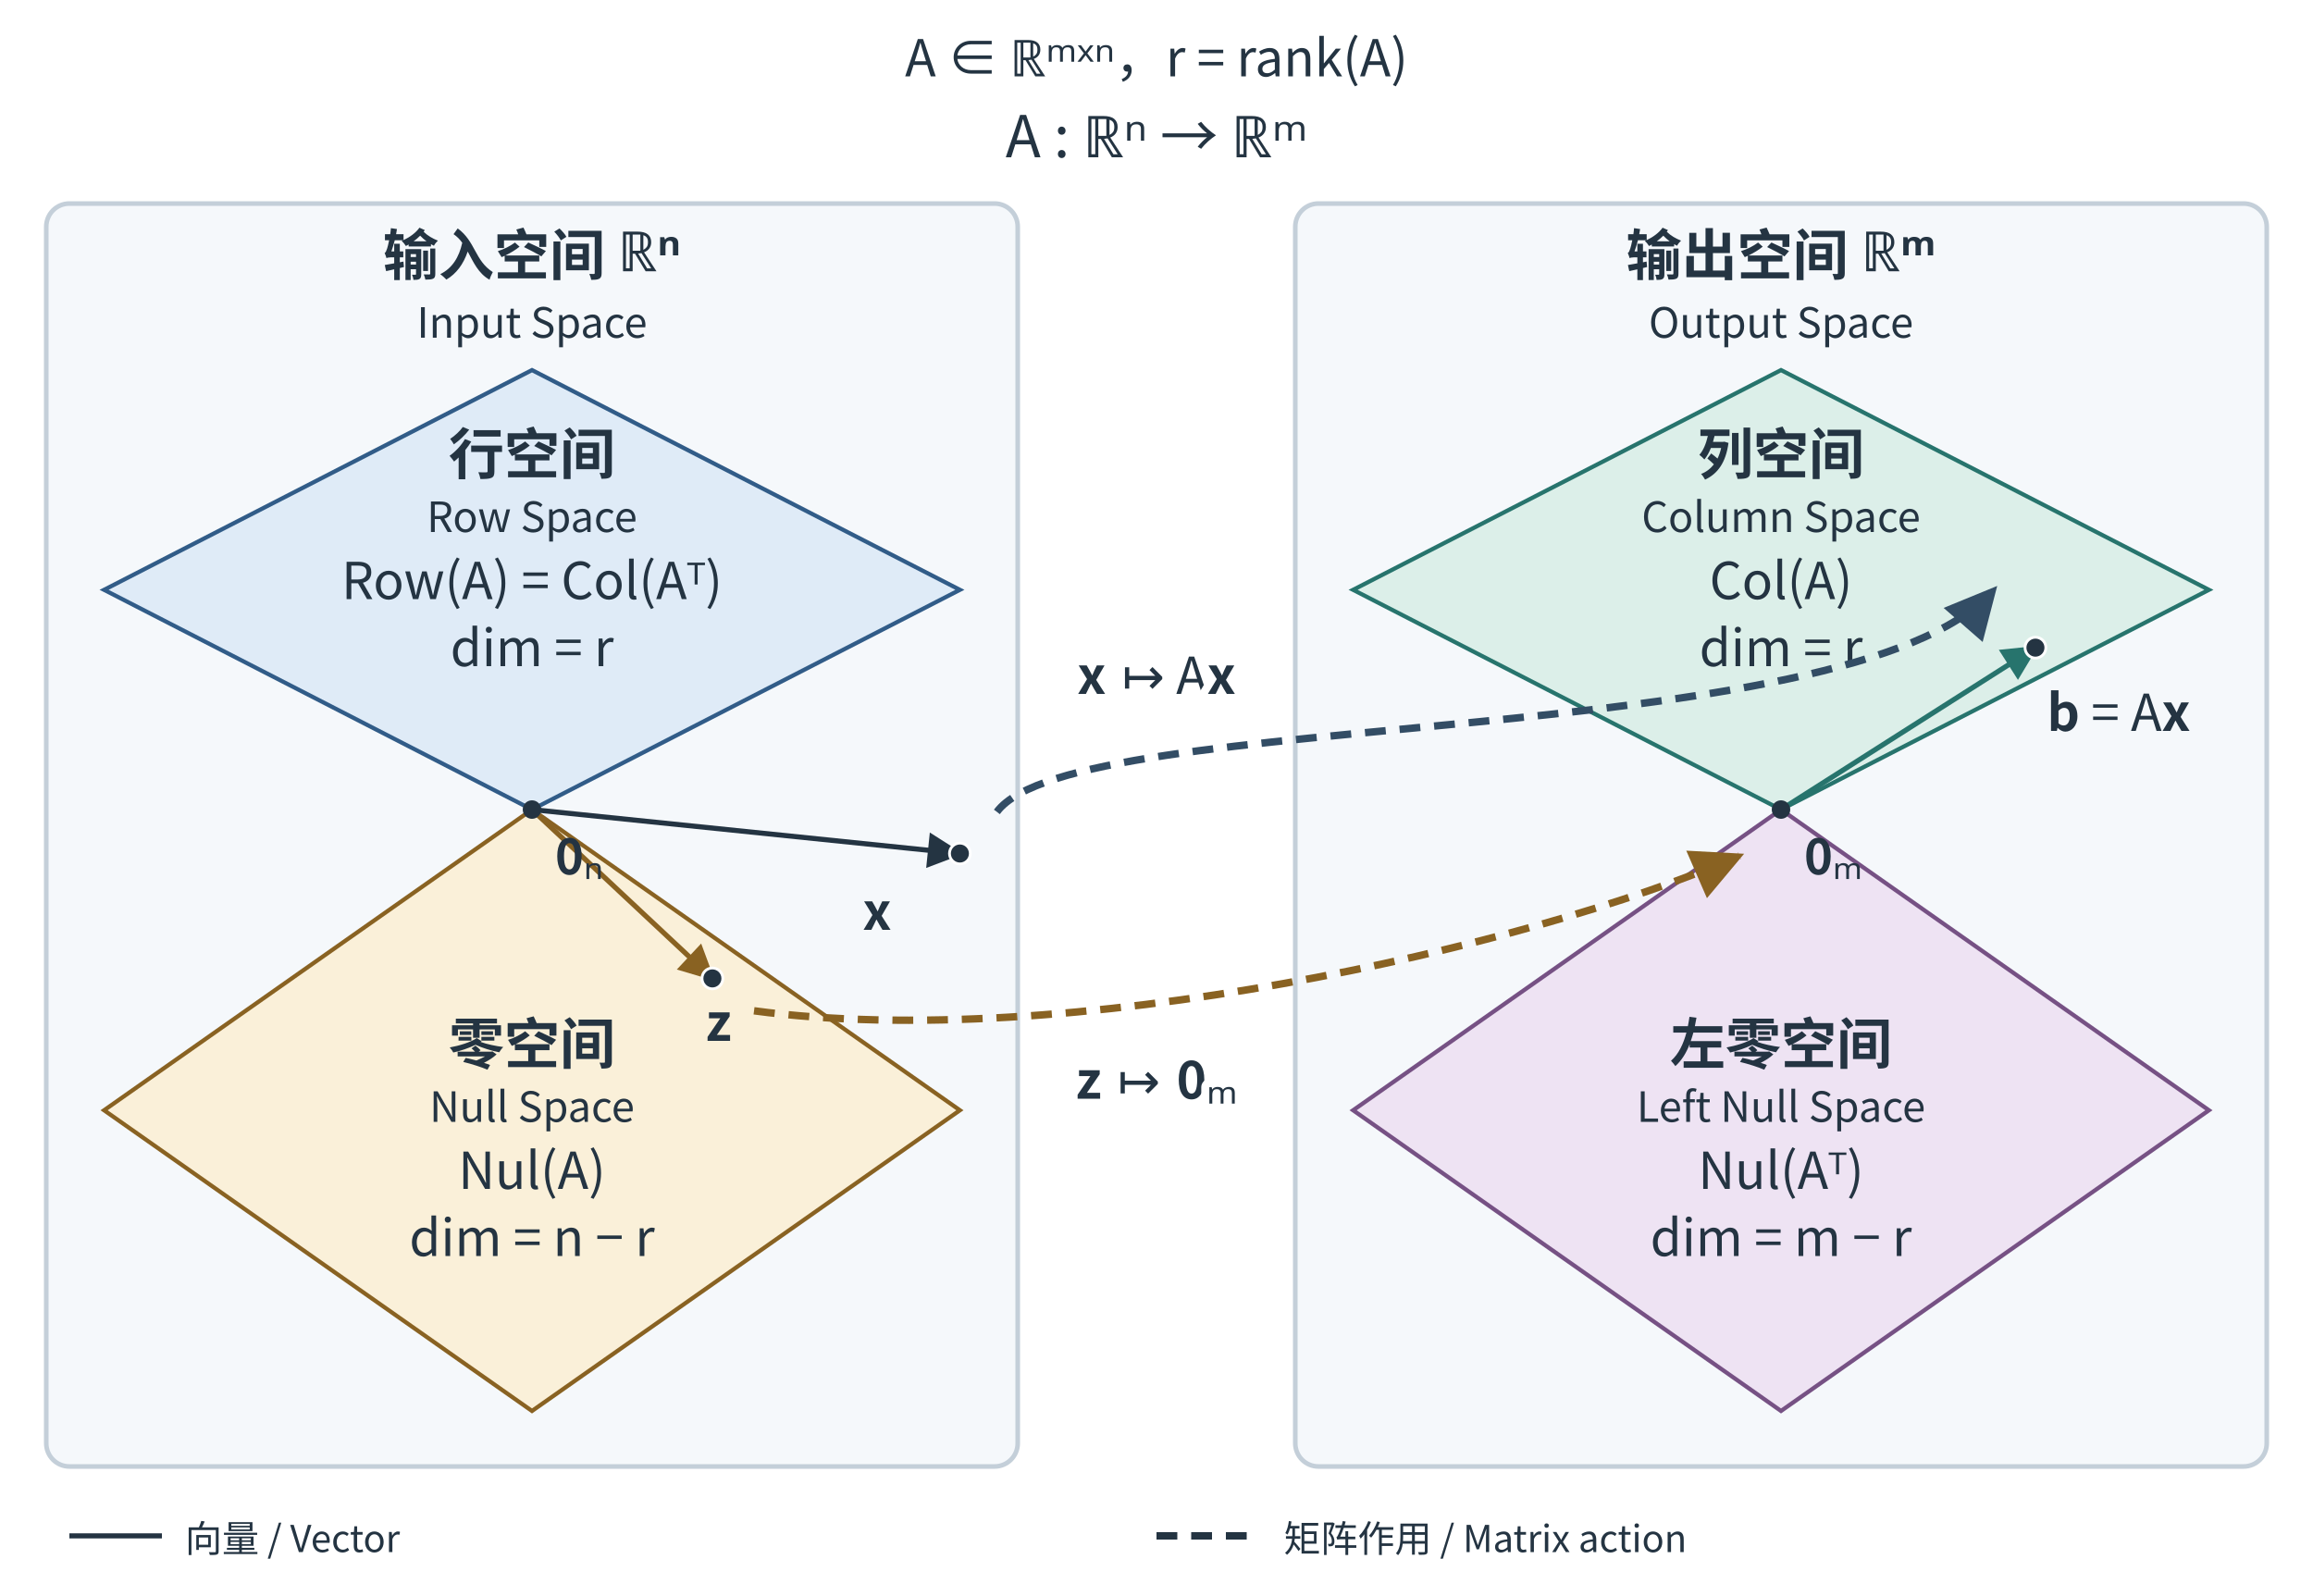
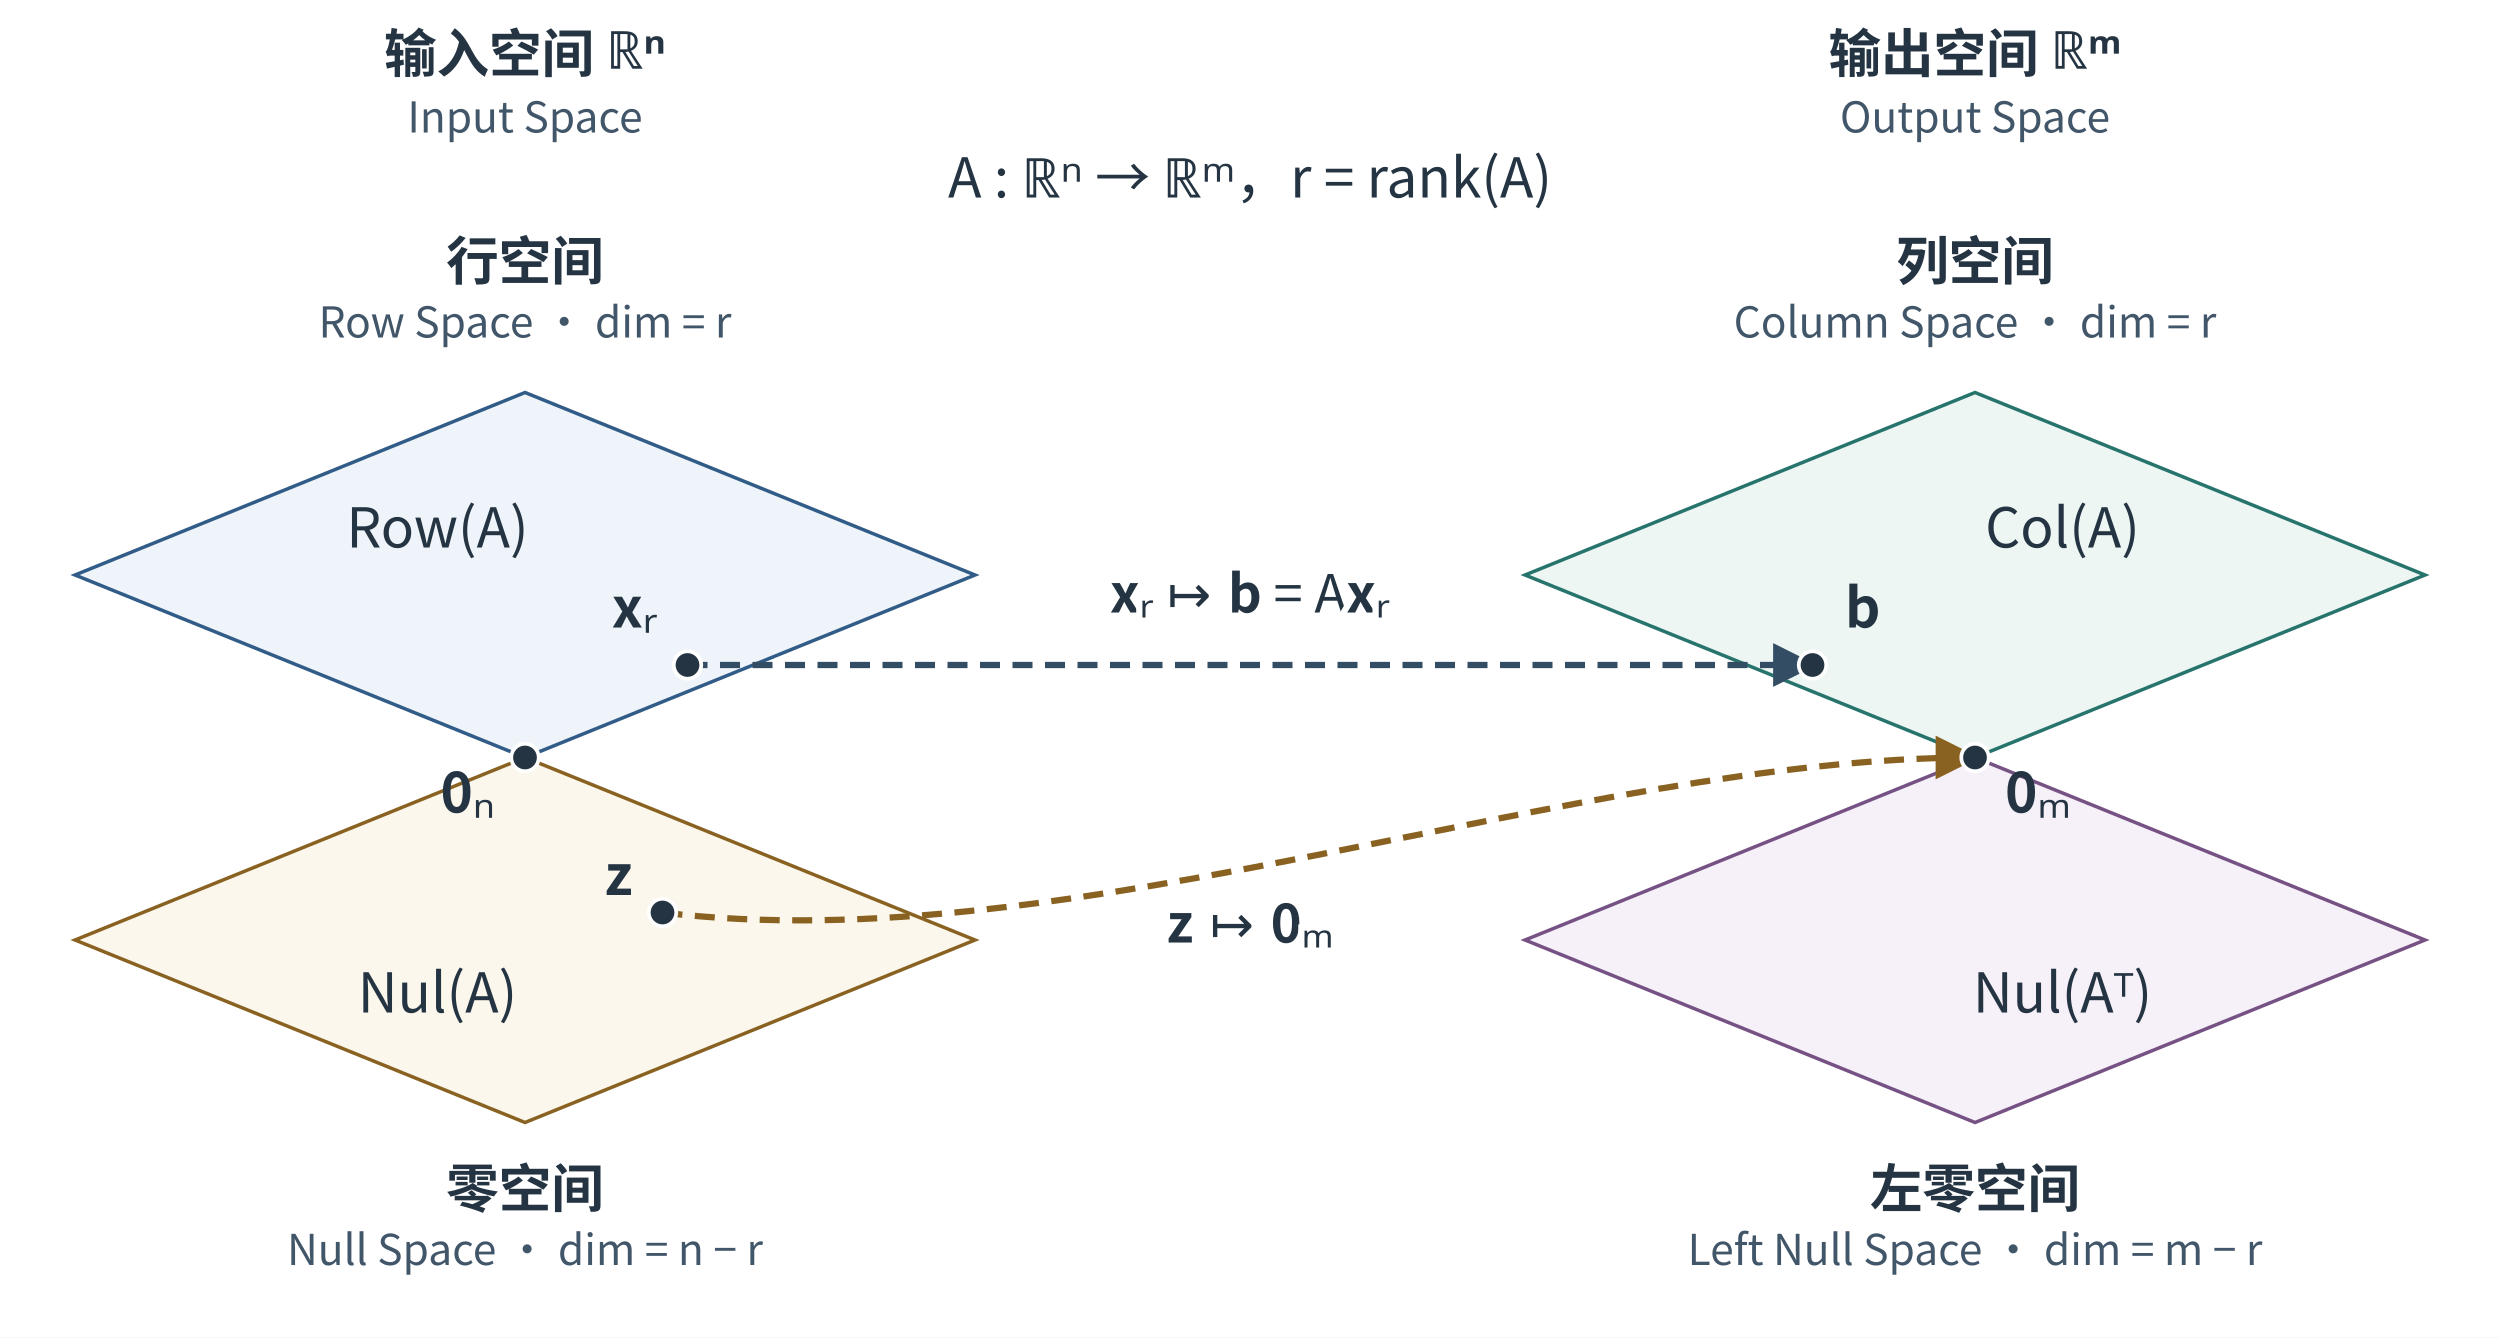
- <svg xmlns="http://www.w3.org/2000/svg" viewBox="0 0 1000 690" role="img" aria-labelledby="title desc">
+ <svg xmlns="http://www.w3.org/2000/svg" viewBox="0 0 1000 535" role="img" aria-labelledby="title desc">
  <defs>
    <marker id="arrow" viewBox="0 0 10 10" refX="9" refY="5" markerWidth="7" markerHeight="7" orient="auto-start-reverse">
      <path d="M0 0L10 5L0 10Z" fill="context-stroke" />
    </marker>
  </defs>
  <style>text{font-family:"Noto Sans CJK SC","Noto Sans",sans-serif;fill:#243442}.label{font-size:21px;font-weight:600}.small{font-size:16px}.math{font-size:25px}.en{font-size:16px;fill:#42566a}</style>
-   <rect width="1000" height="690" fill="white" />
-   <style>.space-name{font-size:24px;font-weight:600}.space-en{font-size:18px}.formula{font-size:22px}.vec{font-weight:700}.action-label{font-size:22px;paint-order:stroke;stroke:white;stroke-width:7px;stroke-linejoin:round}.origin-label{font-size:21px}</style>
-   <text x="500.0" y="33" class="formula" text-anchor="middle">A ∈ ℝᵐˣⁿ，r = rank(A)</text>
-   <text x="500.0" y="68" class="math" text-anchor="middle">A : ℝⁿ → ℝᵐ</text>
-   <rect x="20" y="88" width="420" height="546" rx="10" fill="#f5f8fb" stroke="#c4cfd9" stroke-width="2" stroke-dasharray="" />
-   <text x="230" y="119" class="space-name" text-anchor="middle">输入空间 ℝⁿ</text>
-   <text x="230" y="146" class="space-en" text-anchor="middle">Input Space</text>
-   <rect x="560" y="88" width="420" height="546" rx="10" fill="#f5f8fb" stroke="#c4cfd9" stroke-width="2" stroke-dasharray="" />
-   <text x="770" y="119" class="space-name" text-anchor="middle">输出空间 ℝᵐ</text>
-   <text x="770" y="146" class="space-en" text-anchor="middle">Output Space</text>
-   <polygon id="space-row" points="230,350 45,255 230,160 415,255" fill="#dfebf7" stroke="#315c88" stroke-width="1.8" />
-   <text x="230" y="205" class="space-name" text-anchor="middle">行空间</text>
-   <text x="230" y="230" class="space-en" text-anchor="middle">Row Space</text>
-   <text x="230" y="259" class="formula" text-anchor="middle">Row(A) = Col(Aᵀ)</text>
-   <text x="230" y="288" class="formula" text-anchor="middle">dim = r</text>
-   <polygon id="space-null" points="230,350 415,480 230,610 45,480" fill="#faf0d9" stroke="#896222" stroke-width="1.8" />
-   <text x="230" y="460" class="space-name" text-anchor="middle">零空间</text>
-   <text x="230" y="485" class="space-en" text-anchor="middle">Null Space</text>
-   <text x="230" y="514" class="formula" text-anchor="middle">Nul(A)</text>
-   <text x="230" y="543" class="formula" text-anchor="middle">dim = n − r</text>
-   <polygon id="space-column" points="770,350 585,255 770,160 955,255" fill="#dcefe9" stroke="#27746d" stroke-width="1.8" />
-   <text x="770" y="205" class="space-name" text-anchor="middle">列空间</text>
-   <text x="770" y="230" class="space-en" text-anchor="middle">Column Space</text>
-   <text x="770" y="259" class="formula" text-anchor="middle">Col(A)</text>
-   <text x="770" y="288" class="formula" text-anchor="middle">dim = r</text>
-   <polygon id="space-left-null" points="770,350 955,480 770,610 585,480" fill="#eee3f3" stroke="#765184" stroke-width="1.8" />
-   <text x="770" y="460" class="space-name" text-anchor="middle">左零空间</text>
-   <text x="770" y="485" class="space-en" text-anchor="middle">Left Null Space</text>
-   <text x="770" y="514" class="formula" text-anchor="middle">Nul(Aᵀ)</text>
-   <text x="770" y="543" class="formula" text-anchor="middle">dim = m − r</text>
-   <path id="vector-general" d="M230 350 L415 369" fill="none" stroke="#243442" stroke-width="2.2" marker-end="url(#arrow)" />
-   <path id="vector-null" d="M230 350 L308 423" fill="none" stroke="#896222" stroke-width="2.2" marker-end="url(#arrow)" />
-   <path id="vector-output" d="M770 350 L880 280" fill="none" stroke="#27746d" stroke-width="2.2" marker-end="url(#arrow)" />
-   <path id="action-general" d="M431 351 C465 305 800 326 862 255" fill="none" stroke="#334d65" stroke-width="3.2" stroke-dasharray="9 6" marker-end="url(#arrow)" />
-   <path id="action-null" d="M326 437 C460 455 660 410 752 370" fill="none" stroke="#896222" stroke-width="3.2" stroke-dasharray="9 6" marker-end="url(#arrow)" />
-   <circle id="endpoint-general" cx="415" cy="369" r="4.5" fill="#243442" stroke="white" stroke-width="1.2" />
-   <circle id="endpoint-null" cx="308" cy="423" r="4.5" fill="#243442" stroke="white" stroke-width="1.2" />
-   <circle id="endpoint-output" cx="880" cy="280" r="4.5" fill="#243442" stroke="white" stroke-width="1.2" />
-   <text x="373" y="402" class="formula" text-anchor="start">
-     <tspan class="vec">x</tspan>
+   <rect width="1000" height="535" fill="white" />
+   <style>.formula{font-size:22px}.space-en{font-size:17px;fill:#42566a}.map-label{font-size:21px;paint-order:stroke;stroke:white;stroke-width:5px}</style>
+   <text x="210" y="29" class="label" text-anchor="middle">输入空间 ℝⁿ</text>
+   <text x="210" y="53" class="space-en" text-anchor="middle">Input Space</text>
+   <text x="790" y="29" class="label" text-anchor="middle">输出空间 ℝᵐ</text>
+   <text x="790" y="53" class="space-en" text-anchor="middle">Output Space</text>
+   <text x="500.0" y="79" class="formula" text-anchor="middle">A : ℝⁿ → ℝᵐ，r = rank(A)</text>
+   <polygon id="space-row" points="210,303 30,230 210,157 390,230" fill="#eef4fa" stroke="#315c88" stroke-width="1.4" />
+   <text x="210" y="112" class="label" text-anchor="middle">行空间</text>
+   <text x="210" y="135" class="space-en" text-anchor="middle">Row Space · dim = r</text>
+   <text x="175" y="219" class="formula" text-anchor="middle">Row(A)</text>
+   <polygon id="space-null" points="210,303 390,376 210,449 30,376" fill="#fcf7ec" stroke="#896222" stroke-width="1.4" />
+   <text x="210" y="483" class="label" text-anchor="middle">零空间</text>
+   <text x="210" y="506" class="space-en" text-anchor="middle">Null Space · dim = n − r</text>
+   <text x="175" y="405" class="formula" text-anchor="middle">Nul(A)</text>
+   <polygon id="space-column" points="790,303 610,230 790,157 970,230" fill="#edf6f3" stroke="#27746d" stroke-width="1.4" />
+   <text x="790" y="112" class="label" text-anchor="middle">列空间</text>
+   <text x="790" y="135" class="space-en" text-anchor="middle">Column Space · dim = r</text>
+   <text x="825" y="219" class="formula" text-anchor="middle">Col(A)</text>
+   <polygon id="space-left-null" points="790,303 970,376 790,449 610,376" fill="#f6f0f8" stroke="#765184" stroke-width="1.4" />
+   <text x="790" y="483" class="label" text-anchor="middle">左零空间</text>
+   <text x="790" y="506" class="space-en" text-anchor="middle">Left Null Space · dim = m − r</text>
+   <text x="825" y="405" class="formula" text-anchor="middle">Nul(Aᵀ)</text>
+   <path id="action-row" d="M275 266 C380 266 620 266 725 266" fill="none" stroke="#334d65" stroke-width="2.5" stroke-dasharray="8 5" marker-end="url(#arrow)" />
+   <path id="action-null" d="M265 365 C430 385 630 303 790 303" fill="none" stroke="#896222" stroke-width="2.5" stroke-dasharray="8 5" marker-end="url(#arrow)" />
+   <circle id="endpoint-row" cx="275" cy="266" r="5.5" fill="#243442" stroke="white" stroke-width="1.5" />
+   <circle id="endpoint-null" cx="265" cy="365" r="5.5" fill="#243442" stroke="white" stroke-width="1.5" />
+   <circle id="endpoint-output" cx="725" cy="266" r="5.5" fill="#243442" stroke="white" stroke-width="1.5" />
+   <circle id="origin-ₙ" cx="210" cy="303" r="5.5" fill="#243442" stroke="white" stroke-width="1.5" />
+   <circle id="origin-ₘ" cx="790" cy="303" r="5.5" fill="#243442" stroke="white" stroke-width="1.5" />
+   <text x="263" y="251" class="formula" text-anchor="end">
+     <tspan font-weight="700">x</tspan>ᵣ</text>
+   <text x="253" y="358" class="formula" text-anchor="end">
+     <tspan font-weight="700">z</tspan>
  </text>
-   <text x="305" y="450" class="formula" text-anchor="start">
-     <tspan class="vec">z</tspan>
+   <text x="738" y="251" class="formula" text-anchor="start">
+     <tspan font-weight="700">b</tspan>
  </text>
-   <text x="885" y="316" class="formula" text-anchor="start">
-     <tspan class="vec">b</tspan> = A<tspan class="vec">x</tspan>
-   </text>
-   <text x="500.0" y="300" class="action-label" text-anchor="middle">
-     <tspan class="vec">x</tspan> ↦ A<tspan class="vec">x</tspan>
-   </text>
-   <text x="500.0" y="475" class="action-label" text-anchor="middle">
-     <tspan class="vec">z</tspan> ↦ <tspan class="vec">0</tspan>ₘ</text>
-   <circle id="origin-ₙ" cx="230" cy="350" r="4" fill="#243442" />
-   <text x="240" y="378" class="origin-label" text-anchor="start">
-     <tspan class="vec">0</tspan>ₙ</text>
-   <circle id="origin-ₘ" cx="770" cy="350" r="4" fill="#243442" />
-   <text x="780" y="378" class="origin-label" text-anchor="start">
-     <tspan class="vec">0</tspan>ₘ</text>
-   <polyline points="30.00,664.00 70.00,664.00" fill="none" stroke="#243442" stroke-width="2.2" stroke-dasharray="" />
-   <text x="80" y="671" class="small">向量 / Vector</text>
-   <polyline points="500.00,664.00 545.00,664.00" fill="none" stroke="#243442" stroke-width="3.2" stroke-dasharray="9 6" />
-   <text x="555.0" y="671" class="small">矩阵作用 / Matrix action</text>
+   <text x="198" y="325" class="formula" text-anchor="end">
+     <tspan font-weight="700">0</tspan>ₙ</text>
+   <text x="802" y="325" class="formula" text-anchor="start">
+     <tspan font-weight="700">0</tspan>ₘ</text>
+   <text x="500.0" y="245" class="map-label" text-anchor="middle">
+     <tspan font-weight="700">x</tspan>ᵣ ↦ <tspan font-weight="700">b</tspan> = A<tspan font-weight="700">x</tspan>ᵣ</text>
+   <text x="500.0" y="377" class="map-label" text-anchor="middle">
+     <tspan font-weight="700">z</tspan> ↦ <tspan font-weight="700">0</tspan>ₘ</text>
</svg>
